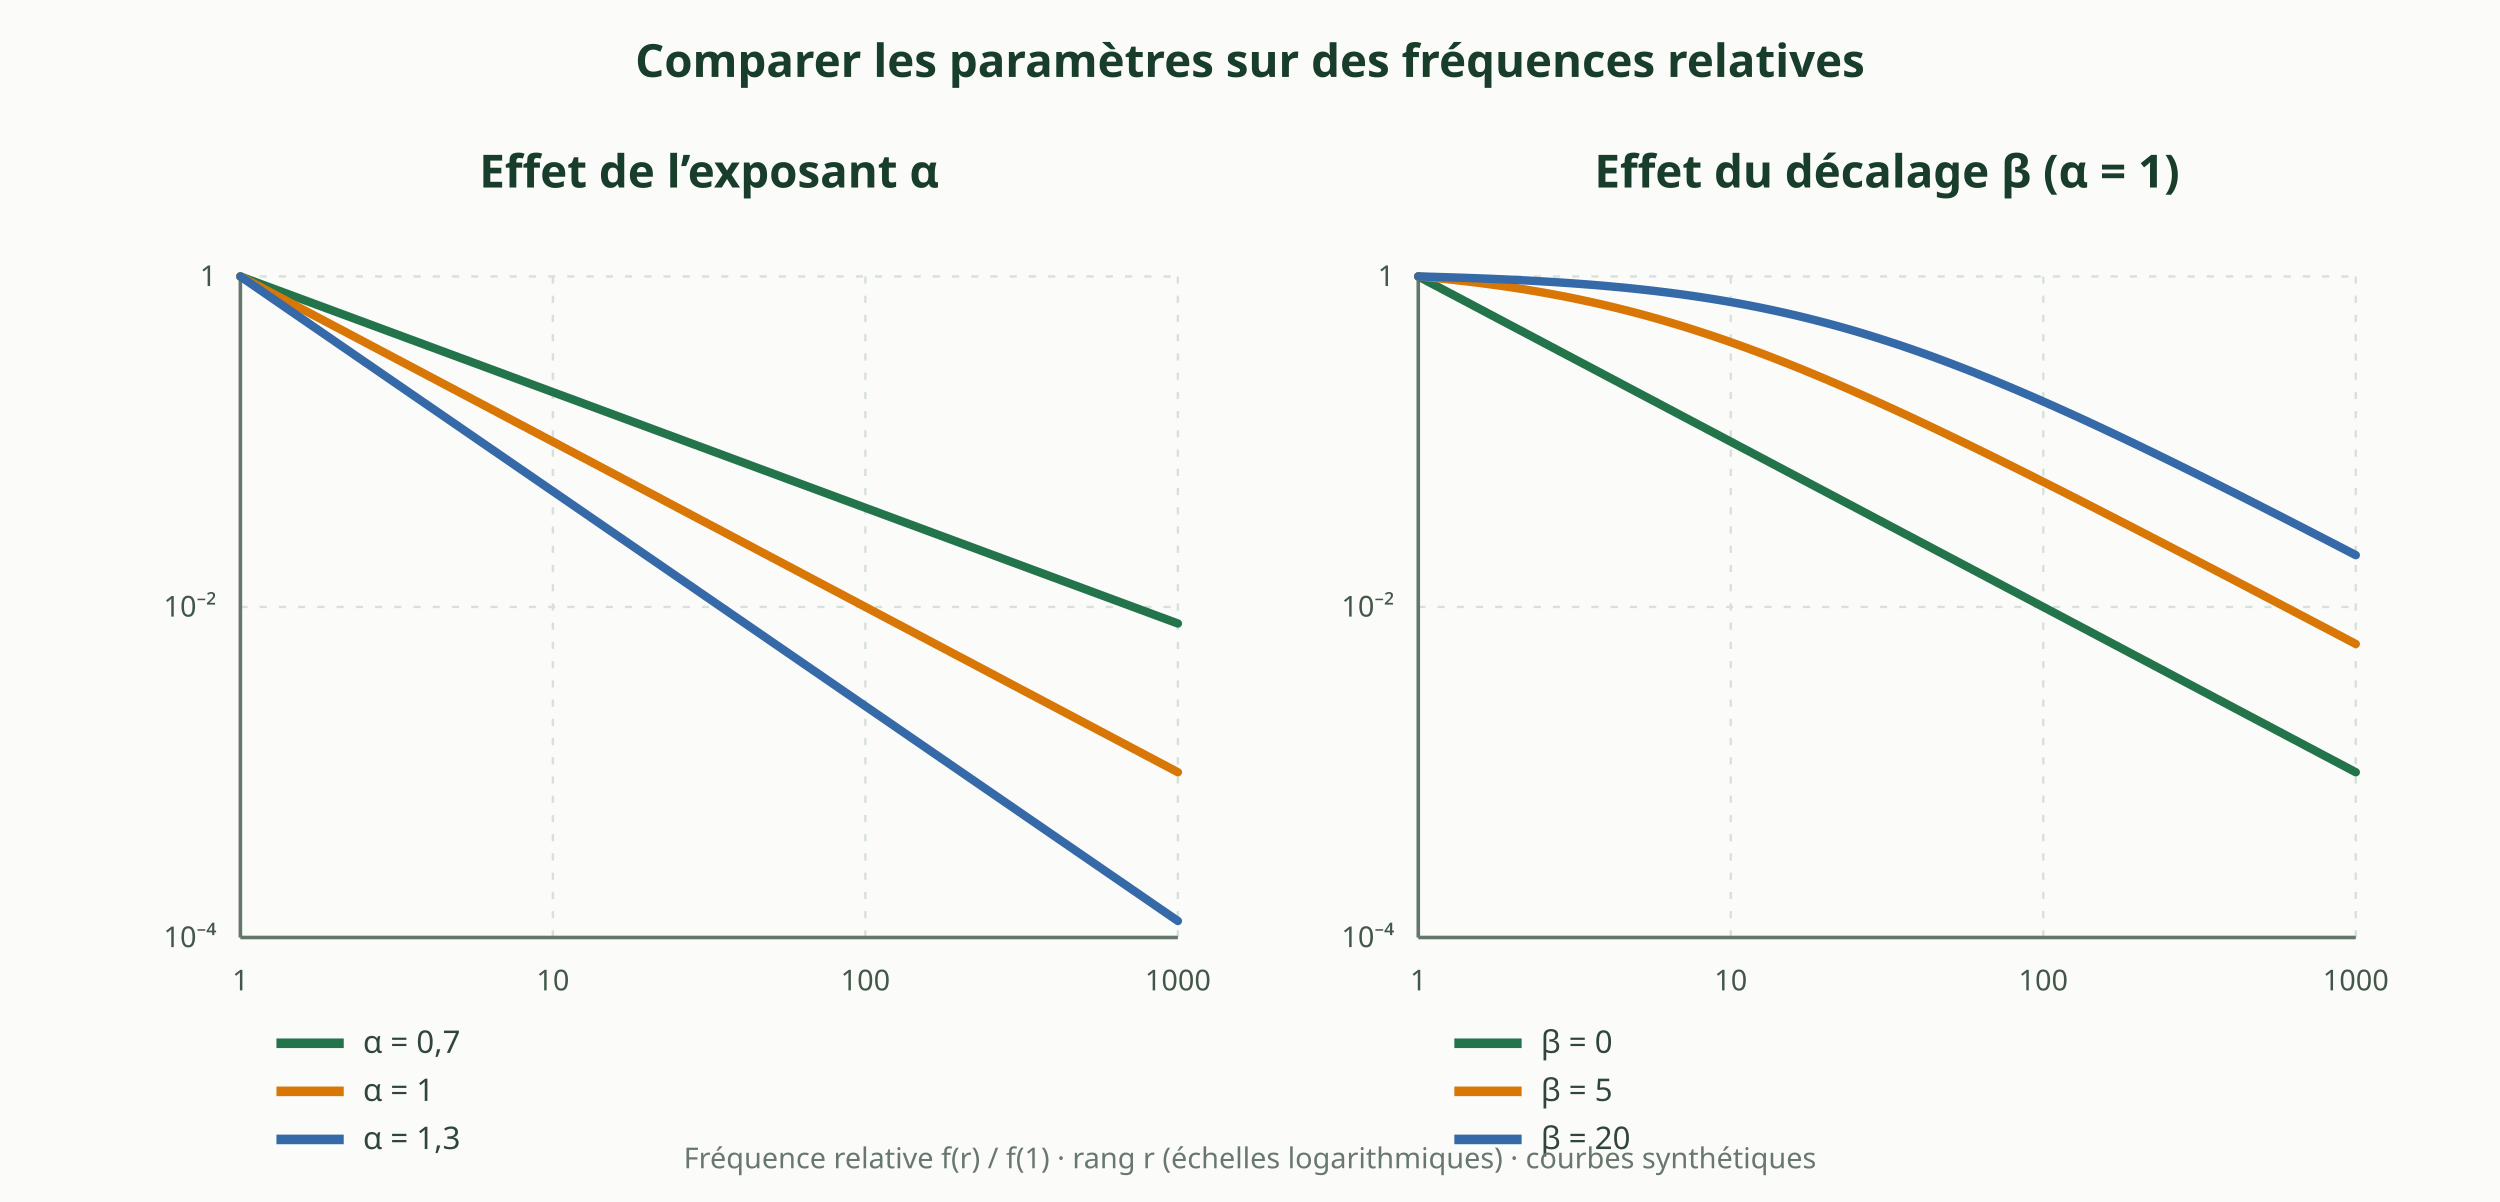
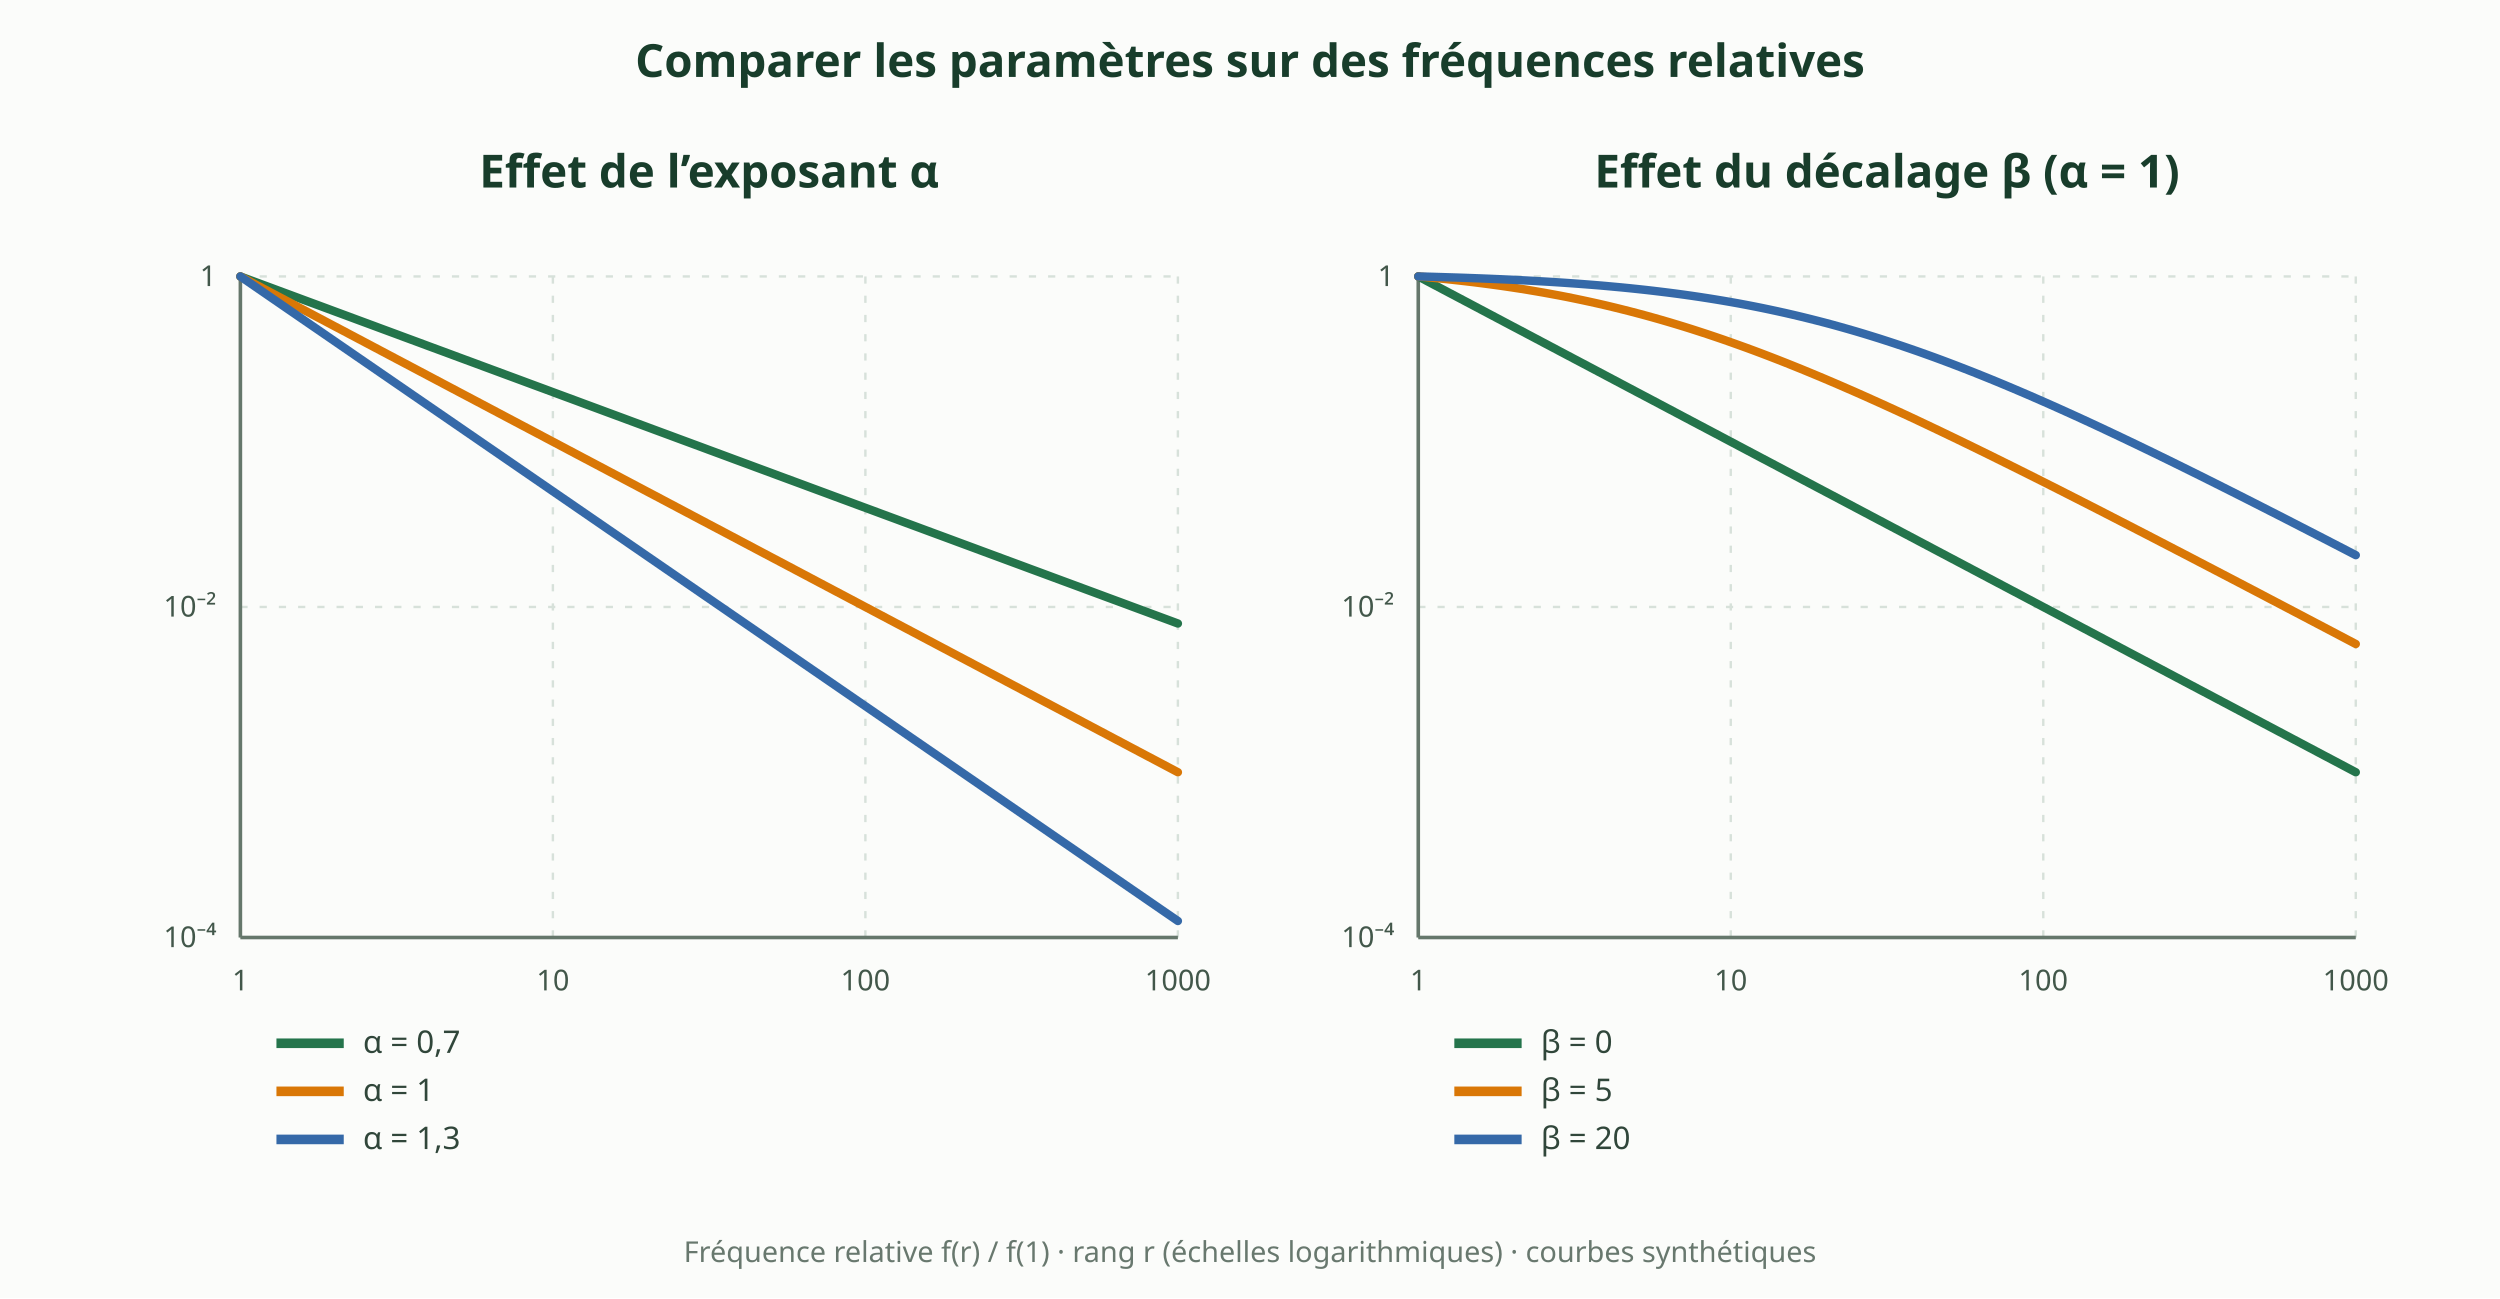
- <svg xmlns="http://www.w3.org/2000/svg" viewBox="0 0 1040 500" role="img" aria-labelledby="title desc">
+ <svg xmlns="http://www.w3.org/2000/svg" viewBox="0 0 1040 540" role="img" aria-labelledby="title desc">
  <style>
.bg{fill:#fbfcfa}.ptitle{font:600 19px system-ui,sans-serif;fill:#183d2b}.tick{font:12px system-ui,sans-serif;fill:#42574a}.legend{font:13px system-ui,sans-serif;fill:#30463a}.grid{stroke:#d7e1da;stroke-width:1;stroke-dasharray:3 5}.axis{stroke:#65776b;stroke-width:1.5}.axislabel{font:14px system-ui,sans-serif;fill:#30463a}.note{font:12px system-ui,sans-serif;fill:#68786e}
</style>
-   <rect class="bg" width="1040" height="500" />
+   <rect class="bg" width="1040" height="540" />
  <text x="520" y="32" text-anchor="middle" class="ptitle">Comparer les paramètres sur des fréquences relatives</text>
  <text x="295" y="78" text-anchor="middle" class="ptitle">Effet de l’exposant α</text>
  <line x1="100" y1="115" x2="100" y2="390" class="grid" />
  <text x="100" y="412" text-anchor="middle" class="tick">1</text>
  <line x1="230" y1="115" x2="230" y2="390" class="grid" />
  <text x="230" y="412" text-anchor="middle" class="tick">10</text>
  <line x1="360" y1="115" x2="360" y2="390" class="grid" />
  <text x="360" y="412" text-anchor="middle" class="tick">100</text>
  <line x1="490" y1="115" x2="490" y2="390" class="grid" />
  <text x="490" y="412" text-anchor="middle" class="tick">1000</text>
  <line x1="100" y1="115" x2="490" y2="115" class="grid" />
  <text x="90" y="119" text-anchor="end" class="tick">1</text>
  <line x1="100" y1="252.5" x2="490" y2="252.5" class="grid" />
  <text x="90" y="256.5" text-anchor="end" class="tick">10⁻²</text>
  <line x1="100" y1="390" x2="490" y2="390" class="grid" />
  <text x="90" y="394" text-anchor="end" class="tick">10⁻⁴</text>
  <line x1="100" y1="115" x2="100" y2="390" class="axis" />
  <line x1="100" y1="390" x2="490" y2="390" class="axis" />
  <path d="M100.00 115.00 L103.25 116.20 L106.50 117.41 L109.75 118.61 L113.00 119.81 L116.25 121.02 L119.50 122.22 L122.75 123.42 L126.00 124.63 L129.25 125.83 L132.50 127.03 L135.75 128.23 L139.00 129.44 L142.25 130.64 L145.50 131.84 L148.75 133.05 L152.00 134.25 L155.25 135.45 L158.50 136.66 L161.75 137.86 L165.00 139.06 L168.25 140.27 L171.50 141.47 L174.75 142.67 L178.00 143.88 L181.25 145.08 L184.50 146.28 L187.75 147.48 L191.00 148.69 L194.25 149.89 L197.50 151.09 L200.75 152.30 L204.00 153.50 L207.25 154.70 L210.50 155.91 L213.75 157.11 L217.00 158.31 L220.25 159.52 L223.50 160.72 L226.75 161.92 L230.00 163.13 L233.25 164.33 L236.50 165.53 L239.75 166.73 L243.00 167.94 L246.25 169.14 L249.50 170.34 L252.75 171.55 L256.00 172.75 L259.25 173.95 L262.50 175.16 L265.75 176.36 L269.00 177.56 L272.25 178.77 L275.50 179.97 L278.75 181.17 L282.00 182.38 L285.25 183.58 L288.50 184.78 L291.75 185.98 L295.00 187.19 L298.25 188.39 L301.50 189.59 L304.75 190.80 L308.00 192.00 L311.25 193.20 L314.50 194.41 L317.75 195.61 L321.00 196.81 L324.25 198.02 L327.50 199.22 L330.75 200.42 L334.00 201.62 L337.25 202.83 L340.50 204.03 L343.75 205.23 L347.00 206.44 L350.25 207.64 L353.50 208.84 L356.75 210.05 L360.00 211.25 L363.25 212.45 L366.50 213.66 L369.75 214.86 L373.00 216.06 L376.25 217.27 L379.50 218.47 L382.75 219.67 L386.00 220.88 L389.25 222.08 L392.50 223.28 L395.75 224.48 L399.00 225.69 L402.25 226.89 L405.50 228.09 L408.75 229.30 L412.00 230.50 L415.25 231.70 L418.50 232.91 L421.75 234.11 L425.00 235.31 L428.25 236.52 L431.50 237.72 L434.75 238.92 L438.00 240.13 L441.25 241.33 L444.50 242.53 L447.75 243.73 L451.00 244.94 L454.25 246.14 L457.50 247.34 L460.75 248.55 L464.00 249.75 L467.25 250.95 L470.50 252.16 L473.75 253.36 L477.00 254.56 L480.25 255.77 L483.50 256.97 L486.75 258.17 L490.00 259.38 " fill="none" stroke="#24744b" stroke-width="3.5" stroke-linecap="round" />
  <path d="M100.00 115.00 L103.25 116.72 L106.50 118.44 L109.75 120.16 L113.00 121.88 L116.25 123.59 L119.50 125.31 L122.75 127.03 L126.00 128.75 L129.25 130.47 L132.50 132.19 L135.75 133.91 L139.00 135.63 L142.25 137.34 L145.50 139.06 L148.75 140.78 L152.00 142.50 L155.25 144.22 L158.50 145.94 L161.75 147.66 L165.00 149.38 L168.25 151.09 L171.50 152.81 L174.75 154.53 L178.00 156.25 L181.25 157.97 L184.50 159.69 L187.75 161.41 L191.00 163.13 L194.25 164.84 L197.50 166.56 L200.75 168.28 L204.00 170.00 L207.25 171.72 L210.50 173.44 L213.75 175.16 L217.00 176.88 L220.25 178.59 L223.50 180.31 L226.75 182.03 L230.00 183.75 L233.25 185.47 L236.50 187.19 L239.75 188.91 L243.00 190.63 L246.25 192.34 L249.50 194.06 L252.75 195.78 L256.00 197.50 L259.25 199.22 L262.50 200.94 L265.75 202.66 L269.00 204.38 L272.25 206.09 L275.50 207.81 L278.75 209.53 L282.00 211.25 L285.25 212.97 L288.50 214.69 L291.75 216.41 L295.00 218.13 L298.25 219.84 L301.50 221.56 L304.75 223.28 L308.00 225.00 L311.25 226.72 L314.50 228.44 L317.75 230.16 L321.00 231.88 L324.25 233.59 L327.50 235.31 L330.75 237.03 L334.00 238.75 L337.25 240.47 L340.50 242.19 L343.75 243.91 L347.00 245.63 L350.25 247.34 L353.50 249.06 L356.75 250.78 L360.00 252.50 L363.25 254.22 L366.50 255.94 L369.75 257.66 L373.00 259.38 L376.25 261.09 L379.50 262.81 L382.75 264.53 L386.00 266.25 L389.25 267.97 L392.50 269.69 L395.75 271.41 L399.00 273.13 L402.25 274.84 L405.50 276.56 L408.75 278.28 L412.00 280.00 L415.25 281.72 L418.50 283.44 L421.75 285.16 L425.00 286.88 L428.25 288.59 L431.50 290.31 L434.75 292.03 L438.00 293.75 L441.25 295.47 L444.50 297.19 L447.75 298.91 L451.00 300.63 L454.25 302.34 L457.50 304.06 L460.75 305.78 L464.00 307.50 L467.25 309.22 L470.50 310.94 L473.75 312.66 L477.00 314.38 L480.25 316.09 L483.50 317.81 L486.75 319.53 L490.00 321.25 " fill="none" stroke="#d97706" stroke-width="3.5" stroke-linecap="round" />
  <path d="M100.00 115.00 L103.25 117.23 L106.50 119.47 L109.75 121.70 L113.00 123.94 L116.25 126.17 L119.50 128.41 L122.75 130.64 L126.00 132.88 L129.25 135.11 L132.50 137.34 L135.75 139.58 L139.00 141.81 L142.25 144.05 L145.50 146.28 L148.75 148.52 L152.00 150.75 L155.25 152.98 L158.50 155.22 L161.75 157.45 L165.00 159.69 L168.25 161.92 L171.50 164.16 L174.75 166.39 L178.00 168.63 L181.25 170.86 L184.50 173.09 L187.75 175.33 L191.00 177.56 L194.25 179.80 L197.50 182.03 L200.75 184.27 L204.00 186.50 L207.25 188.73 L210.50 190.97 L213.75 193.20 L217.00 195.44 L220.25 197.67 L223.50 199.91 L226.75 202.14 L230.00 204.38 L233.25 206.61 L236.50 208.84 L239.75 211.08 L243.00 213.31 L246.25 215.55 L249.50 217.78 L252.75 220.02 L256.00 222.25 L259.25 224.48 L262.50 226.72 L265.75 228.95 L269.00 231.19 L272.25 233.42 L275.50 235.66 L278.75 237.89 L282.00 240.13 L285.25 242.36 L288.50 244.59 L291.75 246.83 L295.00 249.06 L298.25 251.30 L301.50 253.53 L304.75 255.77 L308.00 258.00 L311.25 260.23 L314.50 262.47 L317.75 264.70 L321.00 266.94 L324.25 269.17 L327.50 271.41 L330.75 273.64 L334.00 275.88 L337.25 278.11 L340.50 280.34 L343.75 282.58 L347.00 284.81 L350.25 287.05 L353.50 289.28 L356.75 291.52 L360.00 293.75 L363.25 295.98 L366.50 298.22 L369.75 300.45 L373.00 302.69 L376.25 304.92 L379.50 307.16 L382.75 309.39 L386.00 311.63 L389.25 313.86 L392.50 316.09 L395.75 318.33 L399.00 320.56 L402.25 322.80 L405.50 325.03 L408.75 327.27 L412.00 329.50 L415.25 331.73 L418.50 333.97 L421.75 336.20 L425.00 338.44 L428.25 340.67 L431.50 342.91 L434.75 345.14 L438.00 347.38 L441.25 349.61 L444.50 351.84 L447.75 354.08 L451.00 356.31 L454.25 358.55 L457.50 360.78 L460.75 363.02 L464.00 365.25 L467.25 367.48 L470.50 369.72 L473.75 371.95 L477.00 374.19 L480.25 376.42 L483.50 378.66 L486.75 380.89 L490.00 383.13 " fill="none" stroke="#3569a8" stroke-width="3.5" stroke-linecap="round" />
  <line x1="115" y1="434" x2="143" y2="434" stroke="#24744b" stroke-width="4" />
  <text x="151" y="438" class="legend">α = 0,7</text>
  <line x1="115" y1="454" x2="143" y2="454" stroke="#d97706" stroke-width="4" />
  <text x="151" y="458" class="legend">α = 1</text>
  <line x1="115" y1="474" x2="143" y2="474" stroke="#3569a8" stroke-width="4" />
  <text x="151" y="478" class="legend">α = 1,3</text>
  <text x="785" y="78" text-anchor="middle" class="ptitle">Effet du décalage β (α = 1)</text>
  <line x1="590" y1="115" x2="590" y2="390" class="grid" />
  <text x="590" y="412" text-anchor="middle" class="tick">1</text>
  <line x1="720" y1="115" x2="720" y2="390" class="grid" />
  <text x="720" y="412" text-anchor="middle" class="tick">10</text>
  <line x1="850" y1="115" x2="850" y2="390" class="grid" />
  <text x="850" y="412" text-anchor="middle" class="tick">100</text>
  <line x1="980" y1="115" x2="980" y2="390" class="grid" />
  <text x="980" y="412" text-anchor="middle" class="tick">1000</text>
  <line x1="590" y1="115" x2="980" y2="115" class="grid" />
  <text x="580" y="119" text-anchor="end" class="tick">1</text>
  <line x1="590" y1="252.5" x2="980" y2="252.5" class="grid" />
  <text x="580" y="256.5" text-anchor="end" class="tick">10⁻²</text>
  <line x1="590" y1="390" x2="980" y2="390" class="grid" />
  <text x="580" y="394" text-anchor="end" class="tick">10⁻⁴</text>
  <line x1="590" y1="115" x2="590" y2="390" class="axis" />
  <line x1="590" y1="390" x2="980" y2="390" class="axis" />
  <path d="M590.00 115.00 L593.25 116.72 L596.50 118.44 L599.75 120.16 L603.00 121.88 L606.25 123.59 L609.50 125.31 L612.75 127.03 L616.00 128.75 L619.25 130.47 L622.50 132.19 L625.75 133.91 L629.00 135.63 L632.25 137.34 L635.50 139.06 L638.75 140.78 L642.00 142.50 L645.25 144.22 L648.50 145.94 L651.75 147.66 L655.00 149.38 L658.25 151.09 L661.50 152.81 L664.75 154.53 L668.00 156.25 L671.25 157.97 L674.50 159.69 L677.75 161.41 L681.00 163.13 L684.25 164.84 L687.50 166.56 L690.75 168.28 L694.00 170.00 L697.25 171.72 L700.50 173.44 L703.75 175.16 L707.00 176.88 L710.25 178.59 L713.50 180.31 L716.75 182.03 L720.00 183.75 L723.25 185.47 L726.50 187.19 L729.75 188.91 L733.00 190.63 L736.25 192.34 L739.50 194.06 L742.75 195.78 L746.00 197.50 L749.25 199.22 L752.50 200.94 L755.75 202.66 L759.00 204.38 L762.25 206.09 L765.50 207.81 L768.75 209.53 L772.00 211.25 L775.25 212.97 L778.50 214.69 L781.75 216.41 L785.00 218.13 L788.25 219.84 L791.50 221.56 L794.75 223.28 L798.00 225.00 L801.25 226.72 L804.50 228.44 L807.75 230.16 L811.00 231.88 L814.25 233.59 L817.50 235.31 L820.75 237.03 L824.00 238.75 L827.25 240.47 L830.50 242.19 L833.75 243.91 L837.00 245.63 L840.25 247.34 L843.50 249.06 L846.75 250.78 L850.00 252.50 L853.25 254.22 L856.50 255.94 L859.75 257.66 L863.00 259.38 L866.25 261.09 L869.50 262.81 L872.75 264.53 L876.00 266.25 L879.25 267.97 L882.50 269.69 L885.75 271.41 L889.00 273.13 L892.25 274.84 L895.50 276.56 L898.75 278.28 L902.00 280.00 L905.25 281.72 L908.50 283.44 L911.75 285.16 L915.00 286.88 L918.25 288.59 L921.50 290.31 L924.75 292.03 L928.00 293.75 L931.25 295.47 L934.50 297.19 L937.75 298.91 L941.00 300.63 L944.25 302.34 L947.50 304.06 L950.75 305.78 L954.00 307.50 L957.25 309.22 L960.50 310.94 L963.75 312.66 L967.00 314.38 L970.25 316.09 L973.50 317.81 L976.75 319.53 L980.00 321.25 " fill="none" stroke="#24744b" stroke-width="3.5" stroke-linecap="round" />
  <path d="M590.00 115.00 L593.25 115.29 L596.50 115.60 L599.75 115.92 L603.00 116.26 L606.25 116.62 L609.50 116.99 L612.75 117.37 L616.00 117.78 L619.25 118.20 L622.50 118.64 L625.75 119.10 L629.00 119.58 L632.25 120.08 L635.50 120.60 L638.75 121.15 L642.00 121.71 L645.25 122.30 L648.50 122.90 L651.75 123.53 L655.00 124.19 L658.25 124.87 L661.50 125.57 L664.75 126.29 L668.00 127.04 L671.25 127.82 L674.50 128.62 L677.75 129.44 L681.00 130.29 L684.25 131.16 L687.50 132.06 L690.75 132.98 L694.00 133.93 L697.25 134.90 L700.50 135.89 L703.75 136.91 L707.00 137.96 L710.25 139.02 L713.50 140.11 L716.75 141.22 L720.00 142.36 L723.25 143.52 L726.50 144.69 L729.75 145.89 L733.00 147.11 L736.25 148.35 L739.50 149.61 L742.75 150.89 L746.00 152.19 L749.25 153.50 L752.50 154.84 L755.75 156.19 L759.00 157.55 L762.25 158.94 L765.50 160.33 L768.75 161.75 L772.00 163.17 L775.25 164.61 L778.50 166.07 L781.75 167.53 L785.00 169.01 L788.25 170.50 L791.50 172.00 L794.75 173.51 L798.00 175.03 L801.25 176.57 L804.50 178.11 L807.75 179.66 L811.00 181.22 L814.25 182.78 L817.50 184.36 L820.75 185.94 L824.00 187.53 L827.25 189.12 L830.50 190.73 L833.75 192.34 L837.00 193.95 L840.25 195.57 L843.50 197.19 L846.75 198.82 L850.00 200.46 L853.25 202.10 L856.50 203.74 L859.75 205.39 L863.00 207.04 L866.25 208.69 L869.50 210.35 L872.75 212.01 L876.00 213.68 L879.25 215.35 L882.50 217.02 L885.75 218.69 L889.00 220.37 L892.25 222.04 L895.50 223.72 L898.75 225.41 L902.00 227.09 L905.25 228.78 L908.50 230.46 L911.75 232.15 L915.00 233.85 L918.25 235.54 L921.50 237.23 L924.75 238.93 L928.00 240.62 L931.25 242.32 L934.50 244.02 L937.75 245.72 L941.00 247.42 L944.25 249.13 L947.50 250.83 L950.75 252.53 L954.00 254.24 L957.25 255.94 L960.50 257.65 L963.75 259.36 L967.00 261.06 L970.25 262.77 L973.50 264.48 L976.75 266.19 L980.00 267.90 " fill="none" stroke="#d97706" stroke-width="3.5" stroke-linecap="round" />
  <path d="M590.00 115.00 L593.25 115.08 L596.50 115.17 L599.75 115.27 L603.00 115.37 L606.25 115.47 L609.50 115.58 L612.75 115.70 L616.00 115.82 L619.25 115.95 L622.50 116.09 L625.75 116.23 L629.00 116.38 L632.25 116.54 L635.50 116.71 L638.75 116.89 L642.00 117.08 L645.25 117.27 L648.50 117.48 L651.75 117.70 L655.00 117.93 L658.25 118.17 L661.50 118.42 L664.75 118.68 L668.00 118.96 L671.25 119.26 L674.50 119.56 L677.75 119.88 L681.00 120.22 L684.25 120.57 L687.50 120.94 L690.75 121.33 L694.00 121.73 L697.25 122.15 L700.50 122.59 L703.75 123.05 L707.00 123.53 L710.25 124.03 L713.50 124.55 L716.75 125.09 L720.00 125.65 L723.25 126.23 L726.50 126.84 L729.75 127.47 L733.00 128.12 L736.25 128.80 L739.50 129.50 L742.75 130.22 L746.00 130.97 L749.25 131.74 L752.50 132.54 L755.75 133.36 L759.00 134.20 L762.25 135.07 L765.50 135.97 L768.75 136.89 L772.00 137.83 L775.25 138.80 L778.50 139.80 L781.75 140.81 L785.00 141.86 L788.25 142.92 L791.50 144.01 L794.75 145.12 L798.00 146.25 L801.25 147.41 L804.50 148.58 L807.75 149.78 L811.00 151.00 L814.25 152.24 L817.50 153.50 L820.75 154.77 L824.00 156.07 L827.25 157.38 L830.50 158.71 L833.75 160.06 L837.00 161.43 L840.25 162.81 L843.50 164.20 L846.75 165.62 L850.00 167.04 L853.25 168.48 L856.50 169.93 L859.75 171.40 L863.00 172.87 L866.25 174.36 L869.50 175.86 L872.75 177.37 L876.00 178.90 L879.25 180.43 L882.50 181.97 L885.75 183.52 L889.00 185.07 L892.25 186.64 L895.50 188.21 L898.75 189.80 L902.00 191.38 L905.25 192.98 L908.50 194.58 L911.75 196.19 L915.00 197.80 L918.25 199.42 L921.50 201.05 L924.75 202.68 L928.00 204.31 L931.25 205.95 L934.50 207.59 L937.75 209.24 L941.00 210.89 L944.25 212.55 L947.50 214.20 L950.75 215.86 L954.00 217.53 L957.25 219.20 L960.50 220.87 L963.75 222.54 L967.00 224.21 L970.25 225.89 L973.50 227.57 L976.75 229.25 L980.00 230.94 " fill="none" stroke="#3569a8" stroke-width="3.5" stroke-linecap="round" />
  <line x1="605" y1="434" x2="633" y2="434" stroke="#24744b" stroke-width="4" />
  <text x="641" y="438" class="legend">β = 0</text>
  <line x1="605" y1="454" x2="633" y2="454" stroke="#d97706" stroke-width="4" />
  <text x="641" y="458" class="legend">β = 5</text>
  <line x1="605" y1="474" x2="633" y2="474" stroke="#3569a8" stroke-width="4" />
  <text x="641" y="478" class="legend">β = 20</text>
-   <text x="520" y="486" text-anchor="middle" class="note">Fréquence relative f(r) / f(1) · rang r (échelles logarithmiques) · courbes synthétiques</text>
+   <text x="520" y="525" text-anchor="middle" class="note">Fréquence relative f(r) / f(1) · rang r (échelles logarithmiques) · courbes synthétiques</text>
</svg>
